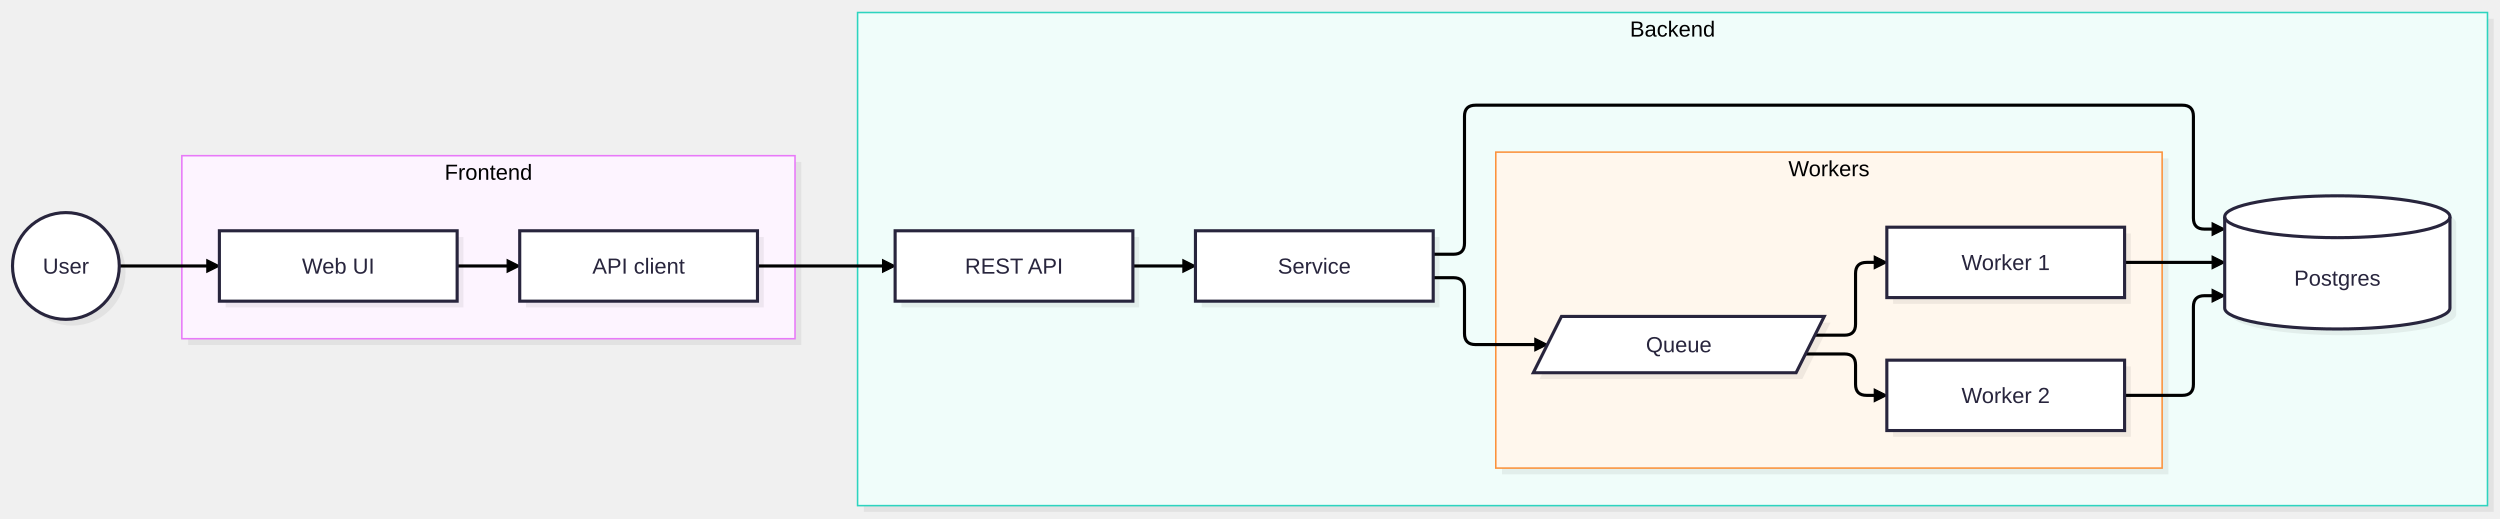
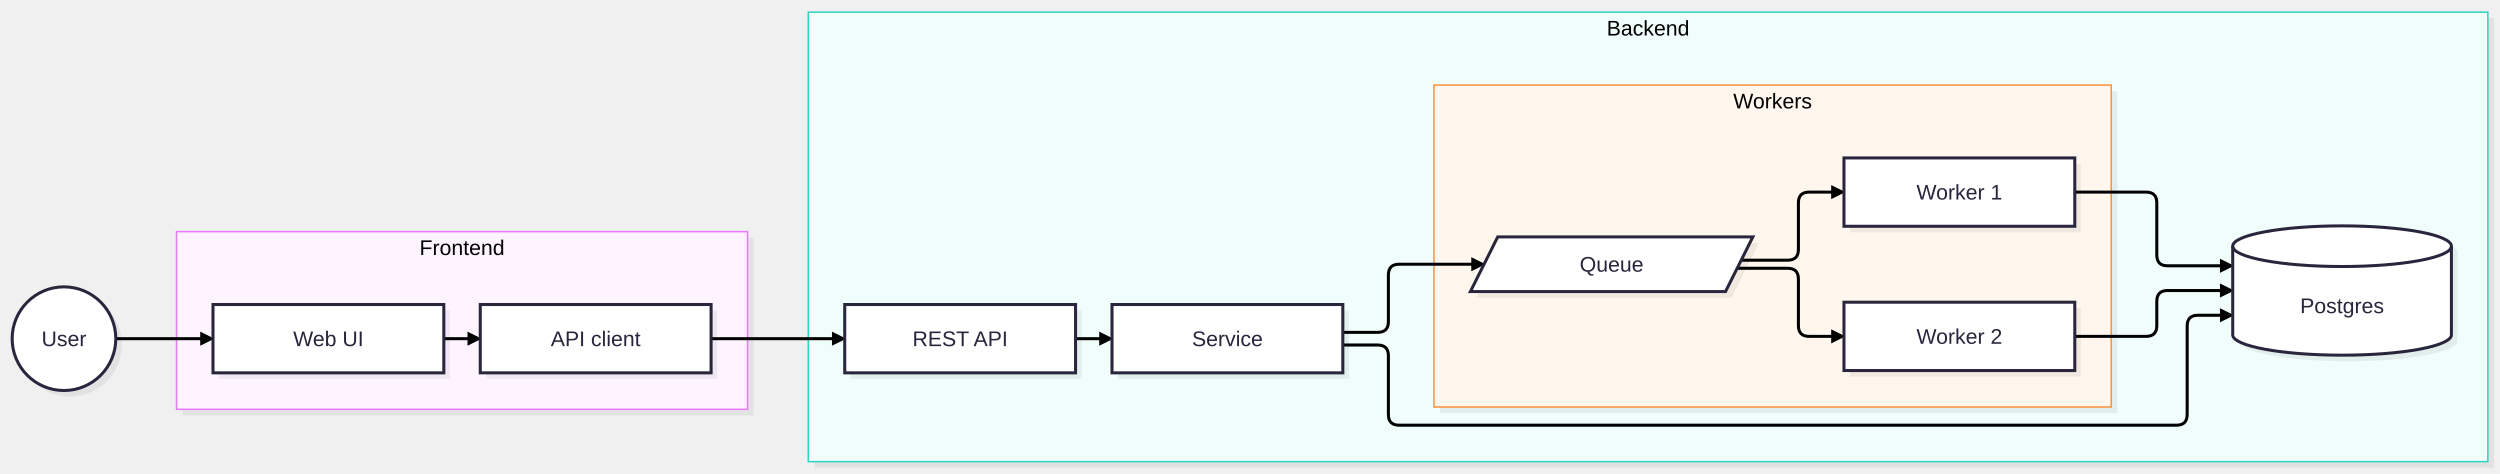
- <svg xmlns="http://www.w3.org/2000/svg" id="my-svg" width="100%" class="flowchart" style="max-width: 1598.255px; background-color: white;" viewBox="-8 -8 1598.255 331.25" role="graphics-document document" aria-roledescription="flowchart-v2">
+ <svg xmlns="http://www.w3.org/2000/svg" id="my-svg" width="100%" class="flowchart" style="max-width: 1646.255px; background-color: white;" viewBox="-8 -8 1646.255 312" role="graphics-document document" aria-roledescription="flowchart-v2">
  <style>#my-svg{font-family:"Recursive Variable", arial, sans-serif;font-size:16px;}#my-svg text{font-family:"Recursive Variable", arial, sans-serif;}</style>
  <g>
    <g class="clusters">
      <g id="cluster-frontend" class="cluster">
-         <rect class="drop-shadow" x="112.255" y="95.537" width="392" height="117" fill="#000000" stroke="none" opacity="0.06" />
-         <rect x="108.255" y="91.537" width="392" height="117" fill="#FDF4FF" stroke="#E879F9" stroke-width="1" />
-         <text class="cluster-label" x="304.255" y="106.937" text-anchor="middle" font-size="14" fill="#000000">Frontend</text>
+         <rect class="drop-shadow" x="112.255" y="148.523" width="376" height="117" fill="#000000" stroke="none" opacity="0.06" />
+         <rect x="108.255" y="144.523" width="376" height="117" fill="#FDF4FF" stroke="#E879F9" stroke-width="1" />
+         <text class="cluster-label" x="296.255" y="159.923" text-anchor="middle" font-size="14" fill="#000000">Frontend</text>
      </g>
      <g id="cluster-backend" class="cluster">
-         <rect class="drop-shadow" x="544.255" y="4" width="1042" height="315.25" fill="#000000" stroke="none" opacity="0.06" />
-         <rect x="540.255" y="0" width="1042" height="315.25" fill="#F0FDFA" stroke="#2DD4BF" stroke-width="1" />
-         <text class="cluster-label" x="1061.255" y="15.4" text-anchor="middle" font-size="14" fill="#000000">Backend</text>
+         <rect class="drop-shadow" x="528.255" y="4" width="1106" height="296" fill="#000000" stroke="none" opacity="0.06" />
+         <rect x="524.255" y="0" width="1106" height="296" fill="#F0FDFA" stroke="#2DD4BF" stroke-width="1" />
+         <text class="cluster-label" x="1077.255" y="15.4" text-anchor="middle" font-size="14" fill="#000000">Backend</text>
      </g>
      <g id="cluster-workers" class="cluster">
-         <rect class="drop-shadow" x="952.255" y="93.25" width="426" height="202" fill="#000000" stroke="none" opacity="0.06" />
-         <rect x="948.255" y="89.25" width="426" height="202" fill="#FFF7ED" stroke="#FB923C" stroke-width="1" />
-         <text class="cluster-label" x="1161.255" y="104.65" text-anchor="middle" font-size="14" fill="#000000">Workers</text>
+         <rect class="drop-shadow" x="940.255" y="52" width="446" height="212" fill="#000000" stroke="none" opacity="0.06" />
+         <rect x="936.255" y="48" width="446" height="212" fill="#FFF7ED" stroke="#FB923C" stroke-width="1" />
+         <text class="cluster-label" x="1159.255" y="63.4" text-anchor="middle" font-size="14" fill="#000000">Workers</text>
      </g>
    </g>
    <g class="edgePaths">
      <g id="L-ui-api_client-0" class="edgePath">
-         <path class="flowchart-link LS-ui LE-api_client" d="M284.255,162.037L320.255,162.037" fill="none" stroke="#000000" stroke-width="2" />
-         <path class="marker" d="M316.255,158.037L324.255,162.037L316.255,166.037Z" fill="#000000" stroke="#000000" stroke-width="0.8" />
+         <path class="flowchart-link LS-ui LE-api_client" d="M284.255,215.023L304.255,215.023" fill="none" stroke="#000000" stroke-width="2" />
+         <path class="marker" d="M300.255,211.023L308.255,215.023L300.255,219.023Z" fill="#000000" stroke="#000000" stroke-width="0.8" />
      </g>
      <g id="L-api-svc-1" class="edgePath">
-         <path class="flowchart-link LS-api LE-svc" d="M716.255,162.037L752.255,162.037" fill="none" stroke="#000000" stroke-width="2" />
-         <path class="marker" d="M748.255,158.037L756.255,162.037L748.255,166.037Z" fill="#000000" stroke="#000000" stroke-width="0.8" />
+         <path class="flowchart-link LS-api LE-svc" d="M700.255,215.023L720.255,215.023" fill="none" stroke="#000000" stroke-width="2" />
+         <path class="marker" d="M716.255,211.023L724.255,215.023L716.255,219.023Z" fill="#000000" stroke="#000000" stroke-width="0.8" />
      </g>
      <g id="L-svc-db-2" class="edgePath">
-         <path class="flowchart-link LS-svc LE-db" d="M908.255,154.537L921.184,154.537C925.898,154.537,928.255,152.18,928.255,147.466L928.255,66.321C928.255,61.607,930.612,59.25,935.326,59.25L1387.184,59.25C1391.898,59.25,1394.255,61.607,1394.255,66.321L1394.255,131.392C1394.255,136.106,1396.612,138.463,1401.326,138.463L1410.255,138.463" fill="none" stroke="#000000" stroke-width="2" />
-         <path class="marker" d="M1406.255,134.463L1414.255,138.463L1406.255,142.463Z" fill="#000000" stroke="#000000" stroke-width="0.8" />
+         <path class="flowchart-link LS-svc LE-db" d="M876.255,219.19L899.184,219.19C903.898,219.19,906.255,221.547,906.255,226.261L906.255,264.929C906.255,269.643,908.612,272,913.326,272L1425.184,272C1429.898,272,1432.255,269.643,1432.255,264.929L1432.255,206.668C1432.255,201.954,1434.612,199.597,1439.326,199.597L1458.255,199.597" fill="none" stroke="#000000" stroke-width="2" />
+         <path class="marker" d="M1454.255,195.597L1462.255,199.597L1454.255,203.597Z" fill="#000000" stroke="#000000" stroke-width="0.8" />
      </g>
      <g id="L-q-w1-3" class="edgePath">
-         <path class="flowchart-link LS-q LE-w1" d="M1152.255,206.287L1171.184,206.287C1175.898,206.287,1178.255,203.93,1178.255,199.216L1178.255,166.821C1178.255,162.107,1180.612,159.75,1185.326,159.75L1194.255,159.75" fill="none" stroke="#000000" stroke-width="2" />
-         <path class="marker" d="M1190.255,155.75L1198.255,159.75L1190.255,163.75Z" fill="#000000" stroke="#000000" stroke-width="0.8" />
+         <path class="flowchart-link LS-q LE-w1" d="M1138.589,163.333L1169.184,163.333C1173.898,163.333,1176.255,160.976,1176.255,156.262L1176.255,125.571C1176.255,120.857,1178.612,118.5,1183.326,118.5L1202.255,118.5" fill="none" stroke="#000000" stroke-width="2" />
+         <path class="marker" d="M1198.255,114.5L1206.255,118.5L1198.255,122.5Z" fill="#000000" stroke="#000000" stroke-width="0.8" />
      </g>
      <g id="L-q-w2-4" class="edgePath">
-         <path class="flowchart-link LS-q LE-w2" d="M1146.255,218.287L1171.184,218.287C1175.898,218.287,1178.255,220.644,1178.255,225.358L1178.255,237.679C1178.255,242.393,1180.612,244.75,1185.326,244.75L1194.255,244.75" fill="none" stroke="#000000" stroke-width="2" />
-         <path class="marker" d="M1190.255,240.75L1198.255,244.75L1190.255,248.75Z" fill="#000000" stroke="#000000" stroke-width="0.8" />
+         <path class="flowchart-link LS-q LE-w2" d="M1135.922,168.667L1169.184,168.667C1173.898,168.667,1176.255,171.024,1176.255,175.738L1176.255,206.429C1176.255,211.143,1178.612,213.5,1183.326,213.5L1202.255,213.5" fill="none" stroke="#000000" stroke-width="2" />
+         <path class="marker" d="M1198.255,209.5L1206.255,213.5L1198.255,217.5Z" fill="#000000" stroke="#000000" stroke-width="0.8" />
      </g>
      <g id="L-svc-q-5" class="edgePath">
-         <path class="flowchart-link LS-svc LE-q" d="M908.255,169.537L921.184,169.537C925.898,169.537,928.255,171.894,928.255,176.608L928.255,205.216C928.255,209.93,930.612,212.287,935.326,212.287L977.255,212.287" fill="none" stroke="#000000" stroke-width="2" />
-         <path class="marker" d="M973.255,208.287L981.255,212.287L973.255,216.287Z" fill="#000000" stroke="#000000" stroke-width="0.8" />
+         <path class="flowchart-link LS-svc LE-q" d="M876.255,210.856L899.184,210.856C903.898,210.856,906.255,208.499,906.255,203.785L906.255,173.071C906.255,168.357,908.612,166,913.326,166L965.255,166" fill="none" stroke="#000000" stroke-width="2" />
+         <path class="marker" d="M961.255,162L969.255,166L961.255,170Z" fill="#000000" stroke="#000000" stroke-width="0.8" />
      </g>
      <g id="L-api_client-api-6" class="edgePath">
-         <path class="flowchart-link LS-api_client LE-api" d="M476.255,162.037L560.255,162.037" fill="none" stroke="#000000" stroke-width="2" />
-         <path class="marker" d="M556.255,158.037L564.255,162.037L556.255,166.037Z" fill="#000000" stroke="#000000" stroke-width="0.8" />
+         <path class="flowchart-link LS-api_client LE-api" d="M460.255,215.023L544.255,215.023" fill="none" stroke="#000000" stroke-width="2" />
+         <path class="marker" d="M540.255,211.023L548.255,215.023L540.255,219.023Z" fill="#000000" stroke="#000000" stroke-width="0.8" />
      </g>
      <g id="L-w1-db-7" class="edgePath">
-         <path class="flowchart-link LS-w1 LE-db" d="M1350.255,159.75L1410.255,159.75" fill="none" stroke="#000000" stroke-width="2" />
-         <path class="marker" d="M1406.255,155.75L1414.255,159.75L1406.255,163.75Z" fill="#000000" stroke="#000000" stroke-width="0.8" />
+         <path class="flowchart-link LS-w1 LE-db" d="M1358.255,118.5L1405.184,118.5C1409.898,118.5,1412.255,120.857,1412.255,125.571L1412.255,159.952C1412.255,164.666,1414.612,167.023,1419.326,167.023L1458.255,167.023" fill="none" stroke="#000000" stroke-width="2" />
+         <path class="marker" d="M1454.255,163.023L1462.255,167.023L1454.255,171.023Z" fill="#000000" stroke="#000000" stroke-width="0.8" />
      </g>
      <g id="L-w2-db-8" class="edgePath">
-         <path class="flowchart-link LS-w2 LE-db" d="M1350.255,244.75L1387.184,244.75C1391.898,244.75,1394.255,242.393,1394.255,237.679L1394.255,188.108C1394.255,183.394,1396.612,181.037,1401.326,181.037L1410.255,181.037" fill="none" stroke="#000000" stroke-width="2" />
-         <path class="marker" d="M1406.255,177.037L1414.255,181.037L1406.255,185.037Z" fill="#000000" stroke="#000000" stroke-width="0.8" />
+         <path class="flowchart-link LS-w2 LE-db" d="M1358.255,213.5L1405.184,213.5C1409.898,213.5,1412.255,211.143,1412.255,206.429L1412.255,190.381C1412.255,185.667,1414.612,183.31,1419.326,183.31L1458.255,183.31" fill="none" stroke="#000000" stroke-width="2" />
+         <path class="marker" d="M1454.255,179.31L1462.255,183.31L1454.255,187.31Z" fill="#000000" stroke="#000000" stroke-width="0.8" />
      </g>
      <g id="L-user-ui-9" class="edgePath">
-         <path class="flowchart-link LS-user LE-ui" d="M68.255,162.037L128.255,162.037" fill="none" stroke="#000000" stroke-width="2" />
-         <path class="marker" d="M124.255,158.037L132.255,162.037L124.255,166.037Z" fill="#000000" stroke="#000000" stroke-width="0.8" />
+         <path class="flowchart-link LS-user LE-ui" d="M68.255,215.023L128.255,215.023" fill="none" stroke="#000000" stroke-width="2" />
+         <path class="marker" d="M124.255,211.023L132.255,215.023L124.255,219.023Z" fill="#000000" stroke="#000000" stroke-width="0.8" />
      </g>
    </g>
    <g class="nodes">
      <g id="flowchart-ui-0" class="node default">
-         <rect class="drop-shadow" x="136.255" y="143.537" width="152" height="45" fill="#000000" stroke="none" opacity="0.06" />
-         <rect class="basic label-container" x="132.255" y="139.537" width="152" height="45" fill="#ffffff" stroke="#28253D" stroke-width="2" />
-         <text class="nodeLabel" x="208.255" y="166.937" text-anchor="middle" font-size="14" fill="#28253D">Web UI</text>
+         <rect class="drop-shadow" x="136.255" y="196.523" width="152" height="45" fill="#000000" stroke="none" opacity="0.06" />
+         <rect class="basic label-container" x="132.255" y="192.523" width="152" height="45" fill="#ffffff" stroke="#28253D" stroke-width="2" />
+         <text class="nodeLabel" x="208.255" y="219.923" text-anchor="middle" font-size="14" fill="#28253D">Web UI</text>
      </g>
      <g id="flowchart-api_client-1" class="node default">
-         <rect class="drop-shadow" x="328.255" y="143.537" width="152" height="45" fill="#000000" stroke="none" opacity="0.06" />
-         <rect class="basic label-container" x="324.255" y="139.537" width="152" height="45" fill="#ffffff" stroke="#28253D" stroke-width="2" />
-         <text class="nodeLabel" x="400.255" y="166.937" text-anchor="middle" font-size="14" fill="#28253D">API client</text>
+         <rect class="drop-shadow" x="312.255" y="196.523" width="152" height="45" fill="#000000" stroke="none" opacity="0.06" />
+         <rect class="basic label-container" x="308.255" y="192.523" width="152" height="45" fill="#ffffff" stroke="#28253D" stroke-width="2" />
+         <text class="nodeLabel" x="384.255" y="219.923" text-anchor="middle" font-size="14" fill="#28253D">API client</text>
      </g>
      <g id="flowchart-api-2" class="node default">
-         <rect class="drop-shadow" x="568.255" y="143.537" width="152" height="45" fill="#000000" stroke="none" opacity="0.06" />
-         <rect class="basic label-container" x="564.255" y="139.537" width="152" height="45" fill="#ffffff" stroke="#28253D" stroke-width="2" />
-         <text class="nodeLabel" x="640.255" y="166.937" text-anchor="middle" font-size="14" fill="#28253D">REST API</text>
+         <rect class="drop-shadow" x="552.255" y="196.523" width="152" height="45" fill="#000000" stroke="none" opacity="0.06" />
+         <rect class="basic label-container" x="548.255" y="192.523" width="152" height="45" fill="#ffffff" stroke="#28253D" stroke-width="2" />
+         <text class="nodeLabel" x="624.255" y="219.923" text-anchor="middle" font-size="14" fill="#28253D">REST API</text>
      </g>
      <g id="flowchart-svc-3" class="node default">
-         <rect class="drop-shadow" x="760.255" y="143.537" width="152" height="45" fill="#000000" stroke="none" opacity="0.06" />
-         <rect class="basic label-container" x="756.255" y="139.537" width="152" height="45" fill="#ffffff" stroke="#28253D" stroke-width="2" />
-         <text class="nodeLabel" x="832.255" y="166.937" text-anchor="middle" font-size="14" fill="#28253D">Service</text>
+         <rect class="drop-shadow" x="728.255" y="196.523" width="152" height="45" fill="#000000" stroke="none" opacity="0.06" />
+         <rect class="basic label-container" x="724.255" y="192.523" width="152" height="45" fill="#ffffff" stroke="#28253D" stroke-width="2" />
+         <text class="nodeLabel" x="800.255" y="219.923" text-anchor="middle" font-size="14" fill="#28253D">Service</text>
      </g>
      <g id="flowchart-db-4" class="node default">
-         <path class="drop-shadow" d="M1418.255,134.559L1418.255,192.941C1418.255,200.333,1450.491,206.324,1490.255,206.324C1530.02,206.324,1562.255,200.333,1562.255,192.941L1562.255,134.559C1562.255,127.167,1530.02,121.176,1490.255,121.176C1450.491,121.176,1418.255,127.167,1418.255,134.559Z" fill="#000000" stroke="none" opacity="0.06" />
-         <path class="basic label-container" d="M1414.255,130.559L1414.255,188.941C1414.255,196.333,1446.491,202.324,1486.255,202.324C1526.02,202.324,1558.255,196.333,1558.255,188.941L1558.255,130.559C1558.255,123.167,1526.02,117.176,1486.255,117.176C1446.491,117.176,1414.255,123.167,1414.255,130.559Z" fill="#ffffff" stroke="#28253D" stroke-width="2" />
-         <path d="M1414.255,130.559C1414.255,137.95,1446.491,143.941,1486.255,143.941C1526.02,143.941,1558.255,137.95,1558.255,130.559" fill="none" stroke="#28253D" stroke-width="2" />
-         <text class="nodeLabel" x="1486.255" y="174.65" text-anchor="middle" font-size="14" fill="#28253D">Postgres</text>
+         <path class="drop-shadow" d="M1466.255,158.119L1466.255,216.502C1466.255,223.893,1498.491,229.885,1538.255,229.885C1578.02,229.885,1610.255,223.893,1610.255,216.502L1610.255,158.119C1610.255,150.728,1578.02,144.736,1538.255,144.736C1498.491,144.736,1466.255,150.728,1466.255,158.119Z" fill="#000000" stroke="none" opacity="0.06" />
+         <path class="basic label-container" d="M1462.255,154.119L1462.255,212.502C1462.255,219.893,1494.491,225.885,1534.255,225.885C1574.02,225.885,1606.255,219.893,1606.255,212.502L1606.255,154.119C1606.255,146.728,1574.02,140.736,1534.255,140.736C1494.491,140.736,1462.255,146.728,1462.255,154.119Z" fill="#ffffff" stroke="#28253D" stroke-width="2" />
+         <path d="M1462.255,154.119C1462.255,161.51,1494.491,167.502,1534.255,167.502C1574.02,167.502,1606.255,161.51,1606.255,154.119" fill="none" stroke="#28253D" stroke-width="2" />
+         <text class="nodeLabel" x="1534.255" y="198.21" text-anchor="middle" font-size="14" fill="#28253D">Postgres</text>
      </g>
      <g id="flowchart-q-5" class="node default">
-         <path class="drop-shadow" d="M994.255,198.287L1162.255,198.287L1144.255,234.287L976.255,234.287Z" fill="#000000" stroke="none" opacity="0.06" />
-         <path class="label-container" d="M990.255,194.287L1158.255,194.287L1140.255,230.287L972.255,230.287Z" fill="#ffffff" stroke="#28253D" stroke-width="2" />
-         <text class="nodeLabel" x="1065.255" y="217.187" text-anchor="middle" font-size="14" fill="#28253D">Queue</text>
+         <path class="drop-shadow" d="M982.255,152L1150.255,152L1132.255,188L964.255,188Z" fill="#000000" stroke="none" opacity="0.06" />
+         <path class="label-container" d="M978.255,148L1146.255,148L1128.255,184L960.255,184Z" fill="#ffffff" stroke="#28253D" stroke-width="2" />
+         <text class="nodeLabel" x="1053.255" y="170.9" text-anchor="middle" font-size="14" fill="#28253D">Queue</text>
      </g>
      <g id="flowchart-w1-6" class="node default">
-         <rect class="drop-shadow" x="1202.255" y="141.25" width="152" height="45" fill="#000000" stroke="none" opacity="0.06" />
-         <rect class="basic label-container" x="1198.255" y="137.25" width="152" height="45" fill="#ffffff" stroke="#28253D" stroke-width="2" />
-         <text class="nodeLabel" x="1274.255" y="164.65" text-anchor="middle" font-size="14" fill="#28253D">Worker 1</text>
+         <rect class="drop-shadow" x="1210.255" y="100" width="152" height="45" fill="#000000" stroke="none" opacity="0.06" />
+         <rect class="basic label-container" x="1206.255" y="96" width="152" height="45" fill="#ffffff" stroke="#28253D" stroke-width="2" />
+         <text class="nodeLabel" x="1282.255" y="123.4" text-anchor="middle" font-size="14" fill="#28253D">Worker 1</text>
      </g>
      <g id="flowchart-w2-7" class="node default">
-         <rect class="drop-shadow" x="1202.255" y="226.25" width="152" height="45" fill="#000000" stroke="none" opacity="0.06" />
-         <rect class="basic label-container" x="1198.255" y="222.25" width="152" height="45" fill="#ffffff" stroke="#28253D" stroke-width="2" />
-         <text class="nodeLabel" x="1274.255" y="249.65" text-anchor="middle" font-size="14" fill="#28253D">Worker 2</text>
+         <rect class="drop-shadow" x="1210.255" y="195" width="152" height="45" fill="#000000" stroke="none" opacity="0.06" />
+         <rect class="basic label-container" x="1206.255" y="191" width="152" height="45" fill="#ffffff" stroke="#28253D" stroke-width="2" />
+         <text class="nodeLabel" x="1282.255" y="218.4" text-anchor="middle" font-size="14" fill="#28253D">Worker 2</text>
      </g>
      <g id="flowchart-user-8" class="node default">
-         <circle class="drop-shadow" cx="38.128" cy="166.037" r="34.128" fill="#000000" stroke="none" opacity="0.06" />
-         <circle class="basic label-container" cx="34.128" cy="162.037" r="34.128" fill="#ffffff" stroke="#28253D" stroke-width="2" />
-         <text class="nodeLabel" x="34.128" y="166.937" text-anchor="middle" font-size="14" fill="#28253D">User</text>
+         <circle class="drop-shadow" cx="38.128" cy="219.023" r="34.128" fill="#000000" stroke="none" opacity="0.06" />
+         <circle class="basic label-container" cx="34.128" cy="215.023" r="34.128" fill="#ffffff" stroke="#28253D" stroke-width="2" />
+         <text class="nodeLabel" x="34.128" y="219.923" text-anchor="middle" font-size="14" fill="#28253D">User</text>
      </g>
    </g>
  </g>
</svg>
